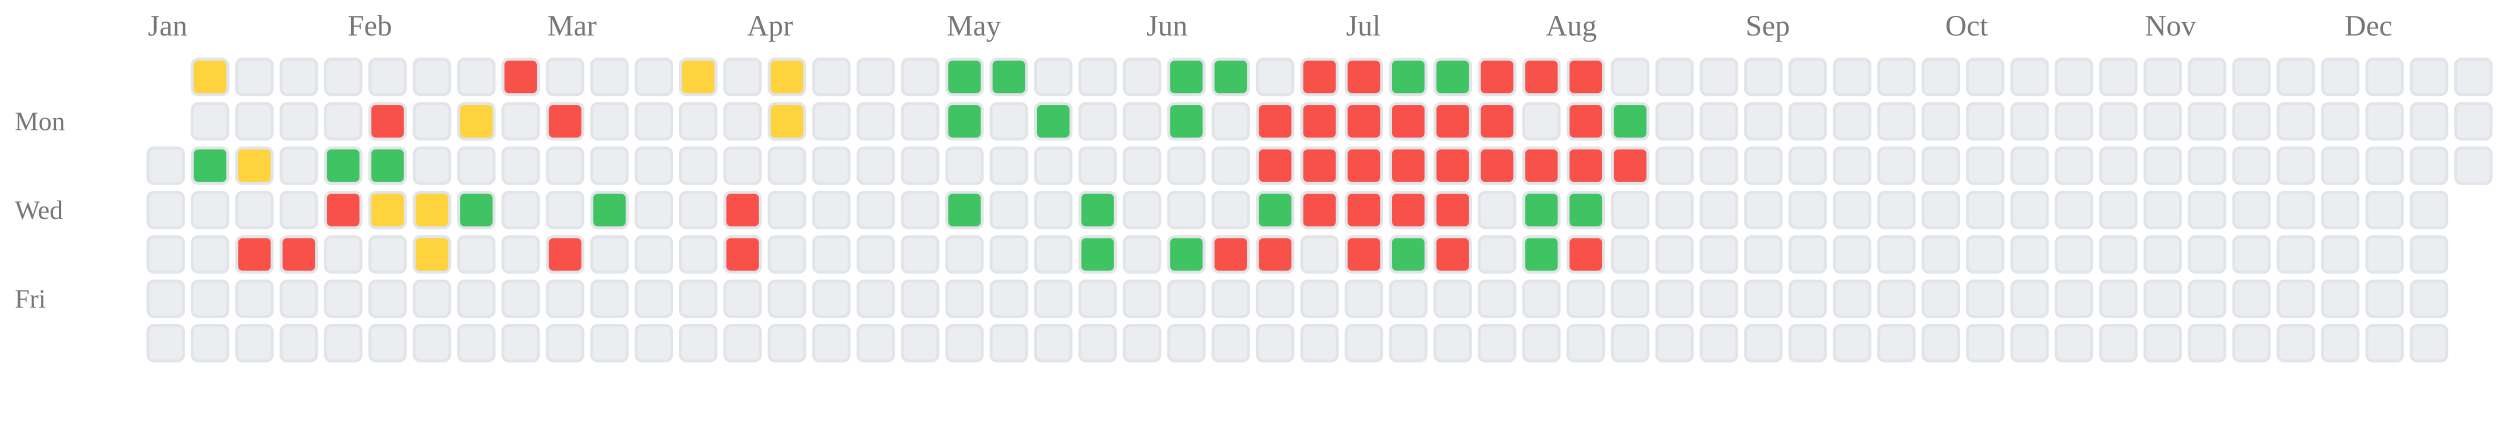
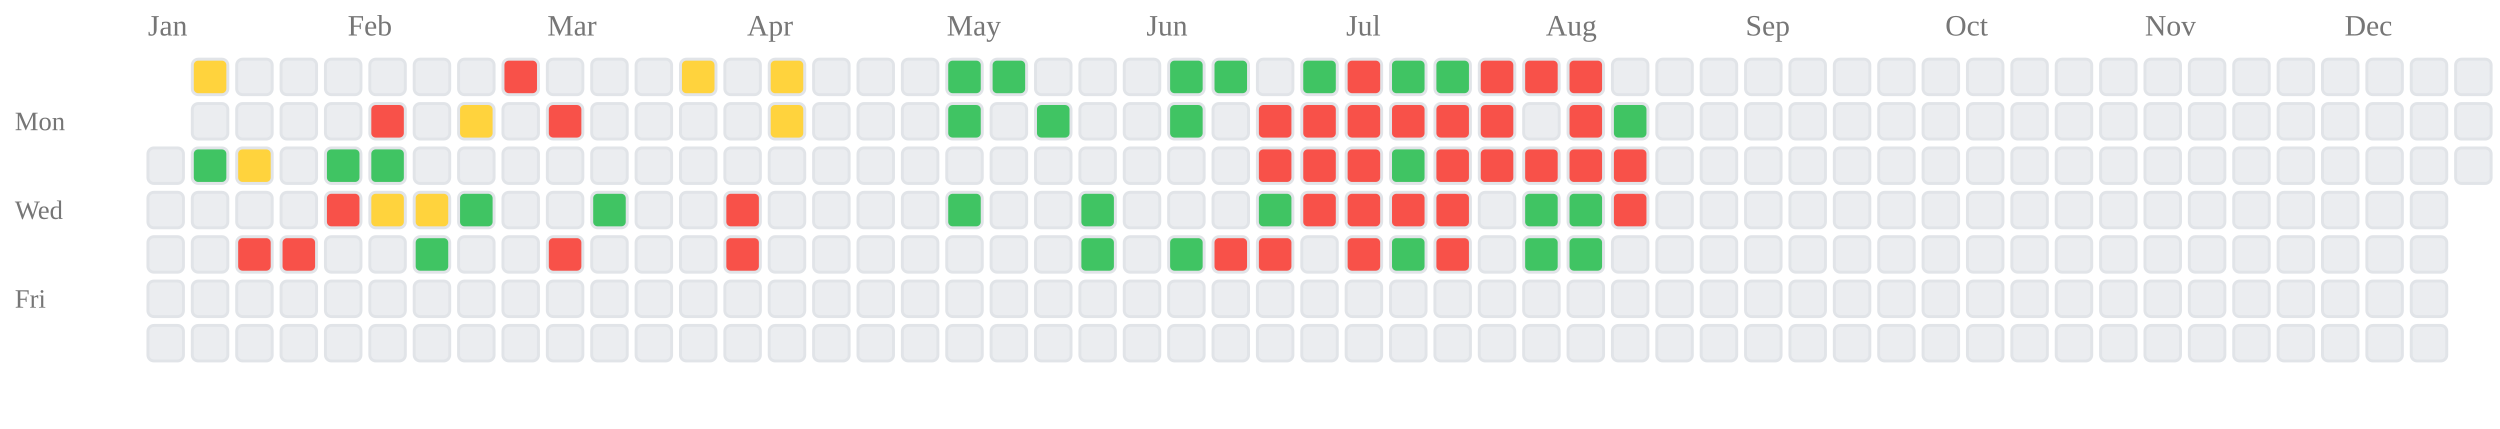
<svg xmlns="http://www.w3.org/2000/svg" width="845" height="145">
  <style>
        .month { font-size: 10px; fill: #767676; }
        .day { font-size: 9px; fill: #767676; }
        .cell { stroke: #e1e4e8; stroke-width: 1; }
        .cell-profit { fill: #40c463; }
        .cell-loss { fill: #f85149; }
        .cell-breakeven { fill: #ffd33d; }
        .cell-empty { fill: #ebedf0; }
    </style>
  <text x="50.0" y="12" class="month">Jan</text>
  <text x="117.5" y="12" class="month">Feb</text>
  <text x="185.0" y="12" class="month">Mar</text>
  <text x="252.5" y="12" class="month">Apr</text>
  <text x="320.0" y="12" class="month">May</text>
  <text x="387.5" y="12" class="month">Jun</text>
  <text x="455.0" y="12" class="month">Jul</text>
  <text x="522.5" y="12" class="month">Aug</text>
  <text x="590.0" y="12" class="month">Sep</text>
  <text x="657.5" y="12" class="month">Oct</text>
  <text x="725.0" y="12" class="month">Nov</text>
  <text x="792.5" y="12" class="month">Dec</text>
  <text x="5" y="44" class="day">Mon</text>
  <text x="5" y="74" class="day">Wed</text>
  <text x="5" y="104" class="day">Fri</text>
  <rect x="50" y="50" width="12" height="12" class="cell cell-empty" rx="2" ry="2" />
  <rect x="50" y="65" width="12" height="12" class="cell cell-empty" rx="2" ry="2" />
  <rect x="50" y="80" width="12" height="12" class="cell cell-empty" rx="2" ry="2" />
  <rect x="50" y="95" width="12" height="12" class="cell cell-empty" rx="2" ry="2" />
  <rect x="50" y="110" width="12" height="12" class="cell cell-empty" rx="2" ry="2" />
  <rect x="65" y="20" width="12" height="12" class="cell cell-breakeven" rx="2" ry="2" />
  <rect x="65" y="35" width="12" height="12" class="cell cell-empty" rx="2" ry="2" />
  <rect x="65" y="50" width="12" height="12" class="cell cell-profit" rx="2" ry="2" />
  <rect x="65" y="65" width="12" height="12" class="cell cell-empty" rx="2" ry="2" />
  <rect x="65" y="80" width="12" height="12" class="cell cell-empty" rx="2" ry="2" />
  <rect x="65" y="95" width="12" height="12" class="cell cell-empty" rx="2" ry="2" />
  <rect x="65" y="110" width="12" height="12" class="cell cell-empty" rx="2" ry="2" />
  <rect x="80" y="20" width="12" height="12" class="cell cell-empty" rx="2" ry="2" />
  <rect x="80" y="35" width="12" height="12" class="cell cell-empty" rx="2" ry="2" />
  <rect x="80" y="50" width="12" height="12" class="cell cell-breakeven" rx="2" ry="2" />
  <rect x="80" y="65" width="12" height="12" class="cell cell-empty" rx="2" ry="2" />
  <rect x="80" y="80" width="12" height="12" class="cell cell-loss" rx="2" ry="2" />
  <rect x="80" y="95" width="12" height="12" class="cell cell-empty" rx="2" ry="2" />
  <rect x="80" y="110" width="12" height="12" class="cell cell-empty" rx="2" ry="2" />
  <rect x="95" y="20" width="12" height="12" class="cell cell-empty" rx="2" ry="2" />
  <rect x="95" y="35" width="12" height="12" class="cell cell-empty" rx="2" ry="2" />
  <rect x="95" y="50" width="12" height="12" class="cell cell-empty" rx="2" ry="2" />
  <rect x="95" y="65" width="12" height="12" class="cell cell-empty" rx="2" ry="2" />
  <rect x="95" y="80" width="12" height="12" class="cell cell-loss" rx="2" ry="2" />
  <rect x="95" y="95" width="12" height="12" class="cell cell-empty" rx="2" ry="2" />
  <rect x="95" y="110" width="12" height="12" class="cell cell-empty" rx="2" ry="2" />
  <rect x="110" y="20" width="12" height="12" class="cell cell-empty" rx="2" ry="2" />
  <rect x="110" y="35" width="12" height="12" class="cell cell-empty" rx="2" ry="2" />
  <rect x="110" y="50" width="12" height="12" class="cell cell-profit" rx="2" ry="2" />
  <rect x="110" y="65" width="12" height="12" class="cell cell-loss" rx="2" ry="2" />
  <rect x="110" y="80" width="12" height="12" class="cell cell-empty" rx="2" ry="2" />
  <rect x="110" y="95" width="12" height="12" class="cell cell-empty" rx="2" ry="2" />
  <rect x="110" y="110" width="12" height="12" class="cell cell-empty" rx="2" ry="2" />
  <rect x="125" y="20" width="12" height="12" class="cell cell-empty" rx="2" ry="2" />
  <rect x="125" y="35" width="12" height="12" class="cell cell-loss" rx="2" ry="2" />
  <rect x="125" y="50" width="12" height="12" class="cell cell-profit" rx="2" ry="2" />
  <rect x="125" y="65" width="12" height="12" class="cell cell-breakeven" rx="2" ry="2" />
  <rect x="125" y="80" width="12" height="12" class="cell cell-empty" rx="2" ry="2" />
  <rect x="125" y="95" width="12" height="12" class="cell cell-empty" rx="2" ry="2" />
  <rect x="125" y="110" width="12" height="12" class="cell cell-empty" rx="2" ry="2" />
  <rect x="140" y="20" width="12" height="12" class="cell cell-empty" rx="2" ry="2" />
  <rect x="140" y="35" width="12" height="12" class="cell cell-empty" rx="2" ry="2" />
  <rect x="140" y="50" width="12" height="12" class="cell cell-empty" rx="2" ry="2" />
  <rect x="140" y="65" width="12" height="12" class="cell cell-breakeven" rx="2" ry="2" />
-   <rect x="140" y="80" width="12" height="12" class="cell cell-breakeven" rx="2" ry="2" />
+   <rect x="140" y="80" width="12" height="12" class="cell cell-profit" rx="2" ry="2" />
  <rect x="140" y="95" width="12" height="12" class="cell cell-empty" rx="2" ry="2" />
  <rect x="140" y="110" width="12" height="12" class="cell cell-empty" rx="2" ry="2" />
  <rect x="155" y="20" width="12" height="12" class="cell cell-empty" rx="2" ry="2" />
  <rect x="155" y="35" width="12" height="12" class="cell cell-breakeven" rx="2" ry="2" />
  <rect x="155" y="50" width="12" height="12" class="cell cell-empty" rx="2" ry="2" />
  <rect x="155" y="65" width="12" height="12" class="cell cell-profit" rx="2" ry="2" />
  <rect x="155" y="80" width="12" height="12" class="cell cell-empty" rx="2" ry="2" />
  <rect x="155" y="95" width="12" height="12" class="cell cell-empty" rx="2" ry="2" />
  <rect x="155" y="110" width="12" height="12" class="cell cell-empty" rx="2" ry="2" />
  <rect x="170" y="20" width="12" height="12" class="cell cell-loss" rx="2" ry="2" />
  <rect x="170" y="35" width="12" height="12" class="cell cell-empty" rx="2" ry="2" />
  <rect x="170" y="50" width="12" height="12" class="cell cell-empty" rx="2" ry="2" />
  <rect x="170" y="65" width="12" height="12" class="cell cell-empty" rx="2" ry="2" />
  <rect x="170" y="80" width="12" height="12" class="cell cell-empty" rx="2" ry="2" />
  <rect x="170" y="95" width="12" height="12" class="cell cell-empty" rx="2" ry="2" />
  <rect x="170" y="110" width="12" height="12" class="cell cell-empty" rx="2" ry="2" />
  <rect x="185" y="20" width="12" height="12" class="cell cell-empty" rx="2" ry="2" />
  <rect x="185" y="35" width="12" height="12" class="cell cell-loss" rx="2" ry="2" />
  <rect x="185" y="50" width="12" height="12" class="cell cell-empty" rx="2" ry="2" />
  <rect x="185" y="65" width="12" height="12" class="cell cell-empty" rx="2" ry="2" />
  <rect x="185" y="80" width="12" height="12" class="cell cell-loss" rx="2" ry="2" />
  <rect x="185" y="95" width="12" height="12" class="cell cell-empty" rx="2" ry="2" />
  <rect x="185" y="110" width="12" height="12" class="cell cell-empty" rx="2" ry="2" />
  <rect x="200" y="20" width="12" height="12" class="cell cell-empty" rx="2" ry="2" />
  <rect x="200" y="35" width="12" height="12" class="cell cell-empty" rx="2" ry="2" />
  <rect x="200" y="50" width="12" height="12" class="cell cell-empty" rx="2" ry="2" />
  <rect x="200" y="65" width="12" height="12" class="cell cell-profit" rx="2" ry="2" />
  <rect x="200" y="80" width="12" height="12" class="cell cell-empty" rx="2" ry="2" />
  <rect x="200" y="95" width="12" height="12" class="cell cell-empty" rx="2" ry="2" />
  <rect x="200" y="110" width="12" height="12" class="cell cell-empty" rx="2" ry="2" />
  <rect x="215" y="20" width="12" height="12" class="cell cell-empty" rx="2" ry="2" />
  <rect x="215" y="35" width="12" height="12" class="cell cell-empty" rx="2" ry="2" />
  <rect x="215" y="50" width="12" height="12" class="cell cell-empty" rx="2" ry="2" />
  <rect x="215" y="65" width="12" height="12" class="cell cell-empty" rx="2" ry="2" />
  <rect x="215" y="80" width="12" height="12" class="cell cell-empty" rx="2" ry="2" />
  <rect x="215" y="95" width="12" height="12" class="cell cell-empty" rx="2" ry="2" />
  <rect x="215" y="110" width="12" height="12" class="cell cell-empty" rx="2" ry="2" />
  <rect x="230" y="20" width="12" height="12" class="cell cell-breakeven" rx="2" ry="2" />
  <rect x="230" y="35" width="12" height="12" class="cell cell-empty" rx="2" ry="2" />
  <rect x="230" y="50" width="12" height="12" class="cell cell-empty" rx="2" ry="2" />
  <rect x="230" y="65" width="12" height="12" class="cell cell-empty" rx="2" ry="2" />
  <rect x="230" y="80" width="12" height="12" class="cell cell-empty" rx="2" ry="2" />
  <rect x="230" y="95" width="12" height="12" class="cell cell-empty" rx="2" ry="2" />
  <rect x="230" y="110" width="12" height="12" class="cell cell-empty" rx="2" ry="2" />
  <rect x="245" y="20" width="12" height="12" class="cell cell-empty" rx="2" ry="2" />
  <rect x="245" y="35" width="12" height="12" class="cell cell-empty" rx="2" ry="2" />
  <rect x="245" y="50" width="12" height="12" class="cell cell-empty" rx="2" ry="2" />
  <rect x="245" y="65" width="12" height="12" class="cell cell-loss" rx="2" ry="2" />
  <rect x="245" y="80" width="12" height="12" class="cell cell-loss" rx="2" ry="2" />
  <rect x="245" y="95" width="12" height="12" class="cell cell-empty" rx="2" ry="2" />
  <rect x="245" y="110" width="12" height="12" class="cell cell-empty" rx="2" ry="2" />
  <rect x="260" y="20" width="12" height="12" class="cell cell-breakeven" rx="2" ry="2" />
  <rect x="260" y="35" width="12" height="12" class="cell cell-breakeven" rx="2" ry="2" />
  <rect x="260" y="50" width="12" height="12" class="cell cell-empty" rx="2" ry="2" />
  <rect x="260" y="65" width="12" height="12" class="cell cell-empty" rx="2" ry="2" />
  <rect x="260" y="80" width="12" height="12" class="cell cell-empty" rx="2" ry="2" />
  <rect x="260" y="95" width="12" height="12" class="cell cell-empty" rx="2" ry="2" />
  <rect x="260" y="110" width="12" height="12" class="cell cell-empty" rx="2" ry="2" />
  <rect x="275" y="20" width="12" height="12" class="cell cell-empty" rx="2" ry="2" />
  <rect x="275" y="35" width="12" height="12" class="cell cell-empty" rx="2" ry="2" />
  <rect x="275" y="50" width="12" height="12" class="cell cell-empty" rx="2" ry="2" />
  <rect x="275" y="65" width="12" height="12" class="cell cell-empty" rx="2" ry="2" />
  <rect x="275" y="80" width="12" height="12" class="cell cell-empty" rx="2" ry="2" />
  <rect x="275" y="95" width="12" height="12" class="cell cell-empty" rx="2" ry="2" />
  <rect x="275" y="110" width="12" height="12" class="cell cell-empty" rx="2" ry="2" />
  <rect x="290" y="20" width="12" height="12" class="cell cell-empty" rx="2" ry="2" />
  <rect x="290" y="35" width="12" height="12" class="cell cell-empty" rx="2" ry="2" />
  <rect x="290" y="50" width="12" height="12" class="cell cell-empty" rx="2" ry="2" />
  <rect x="290" y="65" width="12" height="12" class="cell cell-empty" rx="2" ry="2" />
  <rect x="290" y="80" width="12" height="12" class="cell cell-empty" rx="2" ry="2" />
  <rect x="290" y="95" width="12" height="12" class="cell cell-empty" rx="2" ry="2" />
  <rect x="290" y="110" width="12" height="12" class="cell cell-empty" rx="2" ry="2" />
  <rect x="305" y="20" width="12" height="12" class="cell cell-empty" rx="2" ry="2" />
  <rect x="305" y="35" width="12" height="12" class="cell cell-empty" rx="2" ry="2" />
  <rect x="305" y="50" width="12" height="12" class="cell cell-empty" rx="2" ry="2" />
  <rect x="305" y="65" width="12" height="12" class="cell cell-empty" rx="2" ry="2" />
  <rect x="305" y="80" width="12" height="12" class="cell cell-empty" rx="2" ry="2" />
  <rect x="305" y="95" width="12" height="12" class="cell cell-empty" rx="2" ry="2" />
  <rect x="305" y="110" width="12" height="12" class="cell cell-empty" rx="2" ry="2" />
  <rect x="320" y="20" width="12" height="12" class="cell cell-profit" rx="2" ry="2" />
  <rect x="320" y="35" width="12" height="12" class="cell cell-profit" rx="2" ry="2" />
  <rect x="320" y="50" width="12" height="12" class="cell cell-empty" rx="2" ry="2" />
  <rect x="320" y="65" width="12" height="12" class="cell cell-profit" rx="2" ry="2" />
  <rect x="320" y="80" width="12" height="12" class="cell cell-empty" rx="2" ry="2" />
  <rect x="320" y="95" width="12" height="12" class="cell cell-empty" rx="2" ry="2" />
  <rect x="320" y="110" width="12" height="12" class="cell cell-empty" rx="2" ry="2" />
  <rect x="335" y="20" width="12" height="12" class="cell cell-profit" rx="2" ry="2" />
  <rect x="335" y="35" width="12" height="12" class="cell cell-empty" rx="2" ry="2" />
  <rect x="335" y="50" width="12" height="12" class="cell cell-empty" rx="2" ry="2" />
  <rect x="335" y="65" width="12" height="12" class="cell cell-empty" rx="2" ry="2" />
  <rect x="335" y="80" width="12" height="12" class="cell cell-empty" rx="2" ry="2" />
  <rect x="335" y="95" width="12" height="12" class="cell cell-empty" rx="2" ry="2" />
  <rect x="335" y="110" width="12" height="12" class="cell cell-empty" rx="2" ry="2" />
  <rect x="350" y="20" width="12" height="12" class="cell cell-empty" rx="2" ry="2" />
  <rect x="350" y="35" width="12" height="12" class="cell cell-profit" rx="2" ry="2" />
  <rect x="350" y="50" width="12" height="12" class="cell cell-empty" rx="2" ry="2" />
  <rect x="350" y="65" width="12" height="12" class="cell cell-empty" rx="2" ry="2" />
  <rect x="350" y="80" width="12" height="12" class="cell cell-empty" rx="2" ry="2" />
  <rect x="350" y="95" width="12" height="12" class="cell cell-empty" rx="2" ry="2" />
  <rect x="350" y="110" width="12" height="12" class="cell cell-empty" rx="2" ry="2" />
  <rect x="365" y="20" width="12" height="12" class="cell cell-empty" rx="2" ry="2" />
  <rect x="365" y="35" width="12" height="12" class="cell cell-empty" rx="2" ry="2" />
  <rect x="365" y="50" width="12" height="12" class="cell cell-empty" rx="2" ry="2" />
  <rect x="365" y="65" width="12" height="12" class="cell cell-profit" rx="2" ry="2" />
  <rect x="365" y="80" width="12" height="12" class="cell cell-profit" rx="2" ry="2" />
  <rect x="365" y="95" width="12" height="12" class="cell cell-empty" rx="2" ry="2" />
  <rect x="365" y="110" width="12" height="12" class="cell cell-empty" rx="2" ry="2" />
  <rect x="380" y="20" width="12" height="12" class="cell cell-empty" rx="2" ry="2" />
  <rect x="380" y="35" width="12" height="12" class="cell cell-empty" rx="2" ry="2" />
  <rect x="380" y="50" width="12" height="12" class="cell cell-empty" rx="2" ry="2" />
  <rect x="380" y="65" width="12" height="12" class="cell cell-empty" rx="2" ry="2" />
  <rect x="380" y="80" width="12" height="12" class="cell cell-empty" rx="2" ry="2" />
  <rect x="380" y="95" width="12" height="12" class="cell cell-empty" rx="2" ry="2" />
  <rect x="380" y="110" width="12" height="12" class="cell cell-empty" rx="2" ry="2" />
  <rect x="395" y="20" width="12" height="12" class="cell cell-profit" rx="2" ry="2" />
  <rect x="395" y="35" width="12" height="12" class="cell cell-profit" rx="2" ry="2" />
  <rect x="395" y="50" width="12" height="12" class="cell cell-empty" rx="2" ry="2" />
  <rect x="395" y="65" width="12" height="12" class="cell cell-empty" rx="2" ry="2" />
  <rect x="395" y="80" width="12" height="12" class="cell cell-profit" rx="2" ry="2" />
  <rect x="395" y="95" width="12" height="12" class="cell cell-empty" rx="2" ry="2" />
  <rect x="395" y="110" width="12" height="12" class="cell cell-empty" rx="2" ry="2" />
  <rect x="410" y="20" width="12" height="12" class="cell cell-profit" rx="2" ry="2" />
  <rect x="410" y="35" width="12" height="12" class="cell cell-empty" rx="2" ry="2" />
  <rect x="410" y="50" width="12" height="12" class="cell cell-empty" rx="2" ry="2" />
  <rect x="410" y="65" width="12" height="12" class="cell cell-empty" rx="2" ry="2" />
  <rect x="410" y="80" width="12" height="12" class="cell cell-loss" rx="2" ry="2" />
  <rect x="410" y="95" width="12" height="12" class="cell cell-empty" rx="2" ry="2" />
  <rect x="410" y="110" width="12" height="12" class="cell cell-empty" rx="2" ry="2" />
  <rect x="425" y="20" width="12" height="12" class="cell cell-empty" rx="2" ry="2" />
  <rect x="425" y="35" width="12" height="12" class="cell cell-loss" rx="2" ry="2" />
  <rect x="425" y="50" width="12" height="12" class="cell cell-loss" rx="2" ry="2" />
  <rect x="425" y="65" width="12" height="12" class="cell cell-profit" rx="2" ry="2" />
  <rect x="425" y="80" width="12" height="12" class="cell cell-loss" rx="2" ry="2" />
  <rect x="425" y="95" width="12" height="12" class="cell cell-empty" rx="2" ry="2" />
  <rect x="425" y="110" width="12" height="12" class="cell cell-empty" rx="2" ry="2" />
-   <rect x="440" y="20" width="12" height="12" class="cell cell-loss" rx="2" ry="2" />
+   <rect x="440" y="20" width="12" height="12" class="cell cell-profit" rx="2" ry="2" />
  <rect x="440" y="35" width="12" height="12" class="cell cell-loss" rx="2" ry="2" />
  <rect x="440" y="50" width="12" height="12" class="cell cell-loss" rx="2" ry="2" />
  <rect x="440" y="65" width="12" height="12" class="cell cell-loss" rx="2" ry="2" />
  <rect x="440" y="80" width="12" height="12" class="cell cell-empty" rx="2" ry="2" />
  <rect x="440" y="95" width="12" height="12" class="cell cell-empty" rx="2" ry="2" />
  <rect x="440" y="110" width="12" height="12" class="cell cell-empty" rx="2" ry="2" />
  <rect x="455" y="20" width="12" height="12" class="cell cell-loss" rx="2" ry="2" />
  <rect x="455" y="35" width="12" height="12" class="cell cell-loss" rx="2" ry="2" />
  <rect x="455" y="50" width="12" height="12" class="cell cell-loss" rx="2" ry="2" />
  <rect x="455" y="65" width="12" height="12" class="cell cell-loss" rx="2" ry="2" />
  <rect x="455" y="80" width="12" height="12" class="cell cell-loss" rx="2" ry="2" />
  <rect x="455" y="95" width="12" height="12" class="cell cell-empty" rx="2" ry="2" />
  <rect x="455" y="110" width="12" height="12" class="cell cell-empty" rx="2" ry="2" />
  <rect x="470" y="20" width="12" height="12" class="cell cell-profit" rx="2" ry="2" />
  <rect x="470" y="35" width="12" height="12" class="cell cell-loss" rx="2" ry="2" />
-   <rect x="470" y="50" width="12" height="12" class="cell cell-loss" rx="2" ry="2" />
+   <rect x="470" y="50" width="12" height="12" class="cell cell-profit" rx="2" ry="2" />
  <rect x="470" y="65" width="12" height="12" class="cell cell-loss" rx="2" ry="2" />
  <rect x="470" y="80" width="12" height="12" class="cell cell-profit" rx="2" ry="2" />
  <rect x="470" y="95" width="12" height="12" class="cell cell-empty" rx="2" ry="2" />
  <rect x="470" y="110" width="12" height="12" class="cell cell-empty" rx="2" ry="2" />
  <rect x="485" y="20" width="12" height="12" class="cell cell-profit" rx="2" ry="2" />
  <rect x="485" y="35" width="12" height="12" class="cell cell-loss" rx="2" ry="2" />
  <rect x="485" y="50" width="12" height="12" class="cell cell-loss" rx="2" ry="2" />
  <rect x="485" y="65" width="12" height="12" class="cell cell-loss" rx="2" ry="2" />
  <rect x="485" y="80" width="12" height="12" class="cell cell-loss" rx="2" ry="2" />
  <rect x="485" y="95" width="12" height="12" class="cell cell-empty" rx="2" ry="2" />
  <rect x="485" y="110" width="12" height="12" class="cell cell-empty" rx="2" ry="2" />
  <rect x="500" y="20" width="12" height="12" class="cell cell-loss" rx="2" ry="2" />
  <rect x="500" y="35" width="12" height="12" class="cell cell-loss" rx="2" ry="2" />
  <rect x="500" y="50" width="12" height="12" class="cell cell-loss" rx="2" ry="2" />
  <rect x="500" y="65" width="12" height="12" class="cell cell-empty" rx="2" ry="2" />
  <rect x="500" y="80" width="12" height="12" class="cell cell-empty" rx="2" ry="2" />
  <rect x="500" y="95" width="12" height="12" class="cell cell-empty" rx="2" ry="2" />
  <rect x="500" y="110" width="12" height="12" class="cell cell-empty" rx="2" ry="2" />
  <rect x="515" y="20" width="12" height="12" class="cell cell-loss" rx="2" ry="2" />
  <rect x="515" y="35" width="12" height="12" class="cell cell-empty" rx="2" ry="2" />
  <rect x="515" y="50" width="12" height="12" class="cell cell-loss" rx="2" ry="2" />
  <rect x="515" y="65" width="12" height="12" class="cell cell-profit" rx="2" ry="2" />
  <rect x="515" y="80" width="12" height="12" class="cell cell-profit" rx="2" ry="2" />
  <rect x="515" y="95" width="12" height="12" class="cell cell-empty" rx="2" ry="2" />
  <rect x="515" y="110" width="12" height="12" class="cell cell-empty" rx="2" ry="2" />
  <rect x="530" y="20" width="12" height="12" class="cell cell-loss" rx="2" ry="2" />
  <rect x="530" y="35" width="12" height="12" class="cell cell-loss" rx="2" ry="2" />
  <rect x="530" y="50" width="12" height="12" class="cell cell-loss" rx="2" ry="2" />
  <rect x="530" y="65" width="12" height="12" class="cell cell-profit" rx="2" ry="2" />
-   <rect x="530" y="80" width="12" height="12" class="cell cell-loss" rx="2" ry="2" />
+   <rect x="530" y="80" width="12" height="12" class="cell cell-profit" rx="2" ry="2" />
  <rect x="530" y="95" width="12" height="12" class="cell cell-empty" rx="2" ry="2" />
  <rect x="530" y="110" width="12" height="12" class="cell cell-empty" rx="2" ry="2" />
  <rect x="545" y="20" width="12" height="12" class="cell cell-empty" rx="2" ry="2" />
  <rect x="545" y="35" width="12" height="12" class="cell cell-profit" rx="2" ry="2" />
  <rect x="545" y="50" width="12" height="12" class="cell cell-loss" rx="2" ry="2" />
-   <rect x="545" y="65" width="12" height="12" class="cell cell-empty" rx="2" ry="2" />
+   <rect x="545" y="65" width="12" height="12" class="cell cell-loss" rx="2" ry="2" />
  <rect x="545" y="80" width="12" height="12" class="cell cell-empty" rx="2" ry="2" />
  <rect x="545" y="95" width="12" height="12" class="cell cell-empty" rx="2" ry="2" />
  <rect x="545" y="110" width="12" height="12" class="cell cell-empty" rx="2" ry="2" />
  <rect x="560" y="20" width="12" height="12" class="cell cell-empty" rx="2" ry="2" />
  <rect x="560" y="35" width="12" height="12" class="cell cell-empty" rx="2" ry="2" />
  <rect x="560" y="50" width="12" height="12" class="cell cell-empty" rx="2" ry="2" />
  <rect x="560" y="65" width="12" height="12" class="cell cell-empty" rx="2" ry="2" />
  <rect x="560" y="80" width="12" height="12" class="cell cell-empty" rx="2" ry="2" />
  <rect x="560" y="95" width="12" height="12" class="cell cell-empty" rx="2" ry="2" />
  <rect x="560" y="110" width="12" height="12" class="cell cell-empty" rx="2" ry="2" />
  <rect x="575" y="20" width="12" height="12" class="cell cell-empty" rx="2" ry="2" />
  <rect x="575" y="35" width="12" height="12" class="cell cell-empty" rx="2" ry="2" />
  <rect x="575" y="50" width="12" height="12" class="cell cell-empty" rx="2" ry="2" />
  <rect x="575" y="65" width="12" height="12" class="cell cell-empty" rx="2" ry="2" />
  <rect x="575" y="80" width="12" height="12" class="cell cell-empty" rx="2" ry="2" />
  <rect x="575" y="95" width="12" height="12" class="cell cell-empty" rx="2" ry="2" />
  <rect x="575" y="110" width="12" height="12" class="cell cell-empty" rx="2" ry="2" />
  <rect x="590" y="20" width="12" height="12" class="cell cell-empty" rx="2" ry="2" />
  <rect x="590" y="35" width="12" height="12" class="cell cell-empty" rx="2" ry="2" />
  <rect x="590" y="50" width="12" height="12" class="cell cell-empty" rx="2" ry="2" />
  <rect x="590" y="65" width="12" height="12" class="cell cell-empty" rx="2" ry="2" />
  <rect x="590" y="80" width="12" height="12" class="cell cell-empty" rx="2" ry="2" />
  <rect x="590" y="95" width="12" height="12" class="cell cell-empty" rx="2" ry="2" />
  <rect x="590" y="110" width="12" height="12" class="cell cell-empty" rx="2" ry="2" />
  <rect x="605" y="20" width="12" height="12" class="cell cell-empty" rx="2" ry="2" />
  <rect x="605" y="35" width="12" height="12" class="cell cell-empty" rx="2" ry="2" />
  <rect x="605" y="50" width="12" height="12" class="cell cell-empty" rx="2" ry="2" />
  <rect x="605" y="65" width="12" height="12" class="cell cell-empty" rx="2" ry="2" />
  <rect x="605" y="80" width="12" height="12" class="cell cell-empty" rx="2" ry="2" />
  <rect x="605" y="95" width="12" height="12" class="cell cell-empty" rx="2" ry="2" />
  <rect x="605" y="110" width="12" height="12" class="cell cell-empty" rx="2" ry="2" />
  <rect x="620" y="20" width="12" height="12" class="cell cell-empty" rx="2" ry="2" />
  <rect x="620" y="35" width="12" height="12" class="cell cell-empty" rx="2" ry="2" />
  <rect x="620" y="50" width="12" height="12" class="cell cell-empty" rx="2" ry="2" />
  <rect x="620" y="65" width="12" height="12" class="cell cell-empty" rx="2" ry="2" />
  <rect x="620" y="80" width="12" height="12" class="cell cell-empty" rx="2" ry="2" />
  <rect x="620" y="95" width="12" height="12" class="cell cell-empty" rx="2" ry="2" />
  <rect x="620" y="110" width="12" height="12" class="cell cell-empty" rx="2" ry="2" />
  <rect x="635" y="20" width="12" height="12" class="cell cell-empty" rx="2" ry="2" />
  <rect x="635" y="35" width="12" height="12" class="cell cell-empty" rx="2" ry="2" />
  <rect x="635" y="50" width="12" height="12" class="cell cell-empty" rx="2" ry="2" />
  <rect x="635" y="65" width="12" height="12" class="cell cell-empty" rx="2" ry="2" />
  <rect x="635" y="80" width="12" height="12" class="cell cell-empty" rx="2" ry="2" />
  <rect x="635" y="95" width="12" height="12" class="cell cell-empty" rx="2" ry="2" />
  <rect x="635" y="110" width="12" height="12" class="cell cell-empty" rx="2" ry="2" />
  <rect x="650" y="20" width="12" height="12" class="cell cell-empty" rx="2" ry="2" />
  <rect x="650" y="35" width="12" height="12" class="cell cell-empty" rx="2" ry="2" />
  <rect x="650" y="50" width="12" height="12" class="cell cell-empty" rx="2" ry="2" />
  <rect x="650" y="65" width="12" height="12" class="cell cell-empty" rx="2" ry="2" />
  <rect x="650" y="80" width="12" height="12" class="cell cell-empty" rx="2" ry="2" />
  <rect x="650" y="95" width="12" height="12" class="cell cell-empty" rx="2" ry="2" />
  <rect x="650" y="110" width="12" height="12" class="cell cell-empty" rx="2" ry="2" />
  <rect x="665" y="20" width="12" height="12" class="cell cell-empty" rx="2" ry="2" />
  <rect x="665" y="35" width="12" height="12" class="cell cell-empty" rx="2" ry="2" />
  <rect x="665" y="50" width="12" height="12" class="cell cell-empty" rx="2" ry="2" />
  <rect x="665" y="65" width="12" height="12" class="cell cell-empty" rx="2" ry="2" />
  <rect x="665" y="80" width="12" height="12" class="cell cell-empty" rx="2" ry="2" />
  <rect x="665" y="95" width="12" height="12" class="cell cell-empty" rx="2" ry="2" />
  <rect x="665" y="110" width="12" height="12" class="cell cell-empty" rx="2" ry="2" />
  <rect x="680" y="20" width="12" height="12" class="cell cell-empty" rx="2" ry="2" />
  <rect x="680" y="35" width="12" height="12" class="cell cell-empty" rx="2" ry="2" />
  <rect x="680" y="50" width="12" height="12" class="cell cell-empty" rx="2" ry="2" />
  <rect x="680" y="65" width="12" height="12" class="cell cell-empty" rx="2" ry="2" />
  <rect x="680" y="80" width="12" height="12" class="cell cell-empty" rx="2" ry="2" />
  <rect x="680" y="95" width="12" height="12" class="cell cell-empty" rx="2" ry="2" />
  <rect x="680" y="110" width="12" height="12" class="cell cell-empty" rx="2" ry="2" />
  <rect x="695" y="20" width="12" height="12" class="cell cell-empty" rx="2" ry="2" />
  <rect x="695" y="35" width="12" height="12" class="cell cell-empty" rx="2" ry="2" />
  <rect x="695" y="50" width="12" height="12" class="cell cell-empty" rx="2" ry="2" />
  <rect x="695" y="65" width="12" height="12" class="cell cell-empty" rx="2" ry="2" />
  <rect x="695" y="80" width="12" height="12" class="cell cell-empty" rx="2" ry="2" />
  <rect x="695" y="95" width="12" height="12" class="cell cell-empty" rx="2" ry="2" />
  <rect x="695" y="110" width="12" height="12" class="cell cell-empty" rx="2" ry="2" />
  <rect x="710" y="20" width="12" height="12" class="cell cell-empty" rx="2" ry="2" />
  <rect x="710" y="35" width="12" height="12" class="cell cell-empty" rx="2" ry="2" />
  <rect x="710" y="50" width="12" height="12" class="cell cell-empty" rx="2" ry="2" />
  <rect x="710" y="65" width="12" height="12" class="cell cell-empty" rx="2" ry="2" />
  <rect x="710" y="80" width="12" height="12" class="cell cell-empty" rx="2" ry="2" />
  <rect x="710" y="95" width="12" height="12" class="cell cell-empty" rx="2" ry="2" />
  <rect x="710" y="110" width="12" height="12" class="cell cell-empty" rx="2" ry="2" />
  <rect x="725" y="20" width="12" height="12" class="cell cell-empty" rx="2" ry="2" />
  <rect x="725" y="35" width="12" height="12" class="cell cell-empty" rx="2" ry="2" />
  <rect x="725" y="50" width="12" height="12" class="cell cell-empty" rx="2" ry="2" />
  <rect x="725" y="65" width="12" height="12" class="cell cell-empty" rx="2" ry="2" />
  <rect x="725" y="80" width="12" height="12" class="cell cell-empty" rx="2" ry="2" />
  <rect x="725" y="95" width="12" height="12" class="cell cell-empty" rx="2" ry="2" />
  <rect x="725" y="110" width="12" height="12" class="cell cell-empty" rx="2" ry="2" />
  <rect x="740" y="20" width="12" height="12" class="cell cell-empty" rx="2" ry="2" />
  <rect x="740" y="35" width="12" height="12" class="cell cell-empty" rx="2" ry="2" />
  <rect x="740" y="50" width="12" height="12" class="cell cell-empty" rx="2" ry="2" />
  <rect x="740" y="65" width="12" height="12" class="cell cell-empty" rx="2" ry="2" />
  <rect x="740" y="80" width="12" height="12" class="cell cell-empty" rx="2" ry="2" />
  <rect x="740" y="95" width="12" height="12" class="cell cell-empty" rx="2" ry="2" />
  <rect x="740" y="110" width="12" height="12" class="cell cell-empty" rx="2" ry="2" />
  <rect x="755" y="20" width="12" height="12" class="cell cell-empty" rx="2" ry="2" />
  <rect x="755" y="35" width="12" height="12" class="cell cell-empty" rx="2" ry="2" />
  <rect x="755" y="50" width="12" height="12" class="cell cell-empty" rx="2" ry="2" />
  <rect x="755" y="65" width="12" height="12" class="cell cell-empty" rx="2" ry="2" />
  <rect x="755" y="80" width="12" height="12" class="cell cell-empty" rx="2" ry="2" />
  <rect x="755" y="95" width="12" height="12" class="cell cell-empty" rx="2" ry="2" />
  <rect x="755" y="110" width="12" height="12" class="cell cell-empty" rx="2" ry="2" />
  <rect x="770" y="20" width="12" height="12" class="cell cell-empty" rx="2" ry="2" />
  <rect x="770" y="35" width="12" height="12" class="cell cell-empty" rx="2" ry="2" />
  <rect x="770" y="50" width="12" height="12" class="cell cell-empty" rx="2" ry="2" />
  <rect x="770" y="65" width="12" height="12" class="cell cell-empty" rx="2" ry="2" />
  <rect x="770" y="80" width="12" height="12" class="cell cell-empty" rx="2" ry="2" />
  <rect x="770" y="95" width="12" height="12" class="cell cell-empty" rx="2" ry="2" />
  <rect x="770" y="110" width="12" height="12" class="cell cell-empty" rx="2" ry="2" />
  <rect x="785" y="20" width="12" height="12" class="cell cell-empty" rx="2" ry="2" />
  <rect x="785" y="35" width="12" height="12" class="cell cell-empty" rx="2" ry="2" />
  <rect x="785" y="50" width="12" height="12" class="cell cell-empty" rx="2" ry="2" />
  <rect x="785" y="65" width="12" height="12" class="cell cell-empty" rx="2" ry="2" />
  <rect x="785" y="80" width="12" height="12" class="cell cell-empty" rx="2" ry="2" />
  <rect x="785" y="95" width="12" height="12" class="cell cell-empty" rx="2" ry="2" />
  <rect x="785" y="110" width="12" height="12" class="cell cell-empty" rx="2" ry="2" />
  <rect x="800" y="20" width="12" height="12" class="cell cell-empty" rx="2" ry="2" />
  <rect x="800" y="35" width="12" height="12" class="cell cell-empty" rx="2" ry="2" />
  <rect x="800" y="50" width="12" height="12" class="cell cell-empty" rx="2" ry="2" />
  <rect x="800" y="65" width="12" height="12" class="cell cell-empty" rx="2" ry="2" />
  <rect x="800" y="80" width="12" height="12" class="cell cell-empty" rx="2" ry="2" />
  <rect x="800" y="95" width="12" height="12" class="cell cell-empty" rx="2" ry="2" />
  <rect x="800" y="110" width="12" height="12" class="cell cell-empty" rx="2" ry="2" />
  <rect x="815" y="20" width="12" height="12" class="cell cell-empty" rx="2" ry="2" />
  <rect x="815" y="35" width="12" height="12" class="cell cell-empty" rx="2" ry="2" />
  <rect x="815" y="50" width="12" height="12" class="cell cell-empty" rx="2" ry="2" />
  <rect x="815" y="65" width="12" height="12" class="cell cell-empty" rx="2" ry="2" />
  <rect x="815" y="80" width="12" height="12" class="cell cell-empty" rx="2" ry="2" />
  <rect x="815" y="95" width="12" height="12" class="cell cell-empty" rx="2" ry="2" />
  <rect x="815" y="110" width="12" height="12" class="cell cell-empty" rx="2" ry="2" />
  <rect x="830" y="20" width="12" height="12" class="cell cell-empty" rx="2" ry="2" />
  <rect x="830" y="35" width="12" height="12" class="cell cell-empty" rx="2" ry="2" />
  <rect x="830" y="50" width="12" height="12" class="cell cell-empty" rx="2" ry="2" />
</svg>
